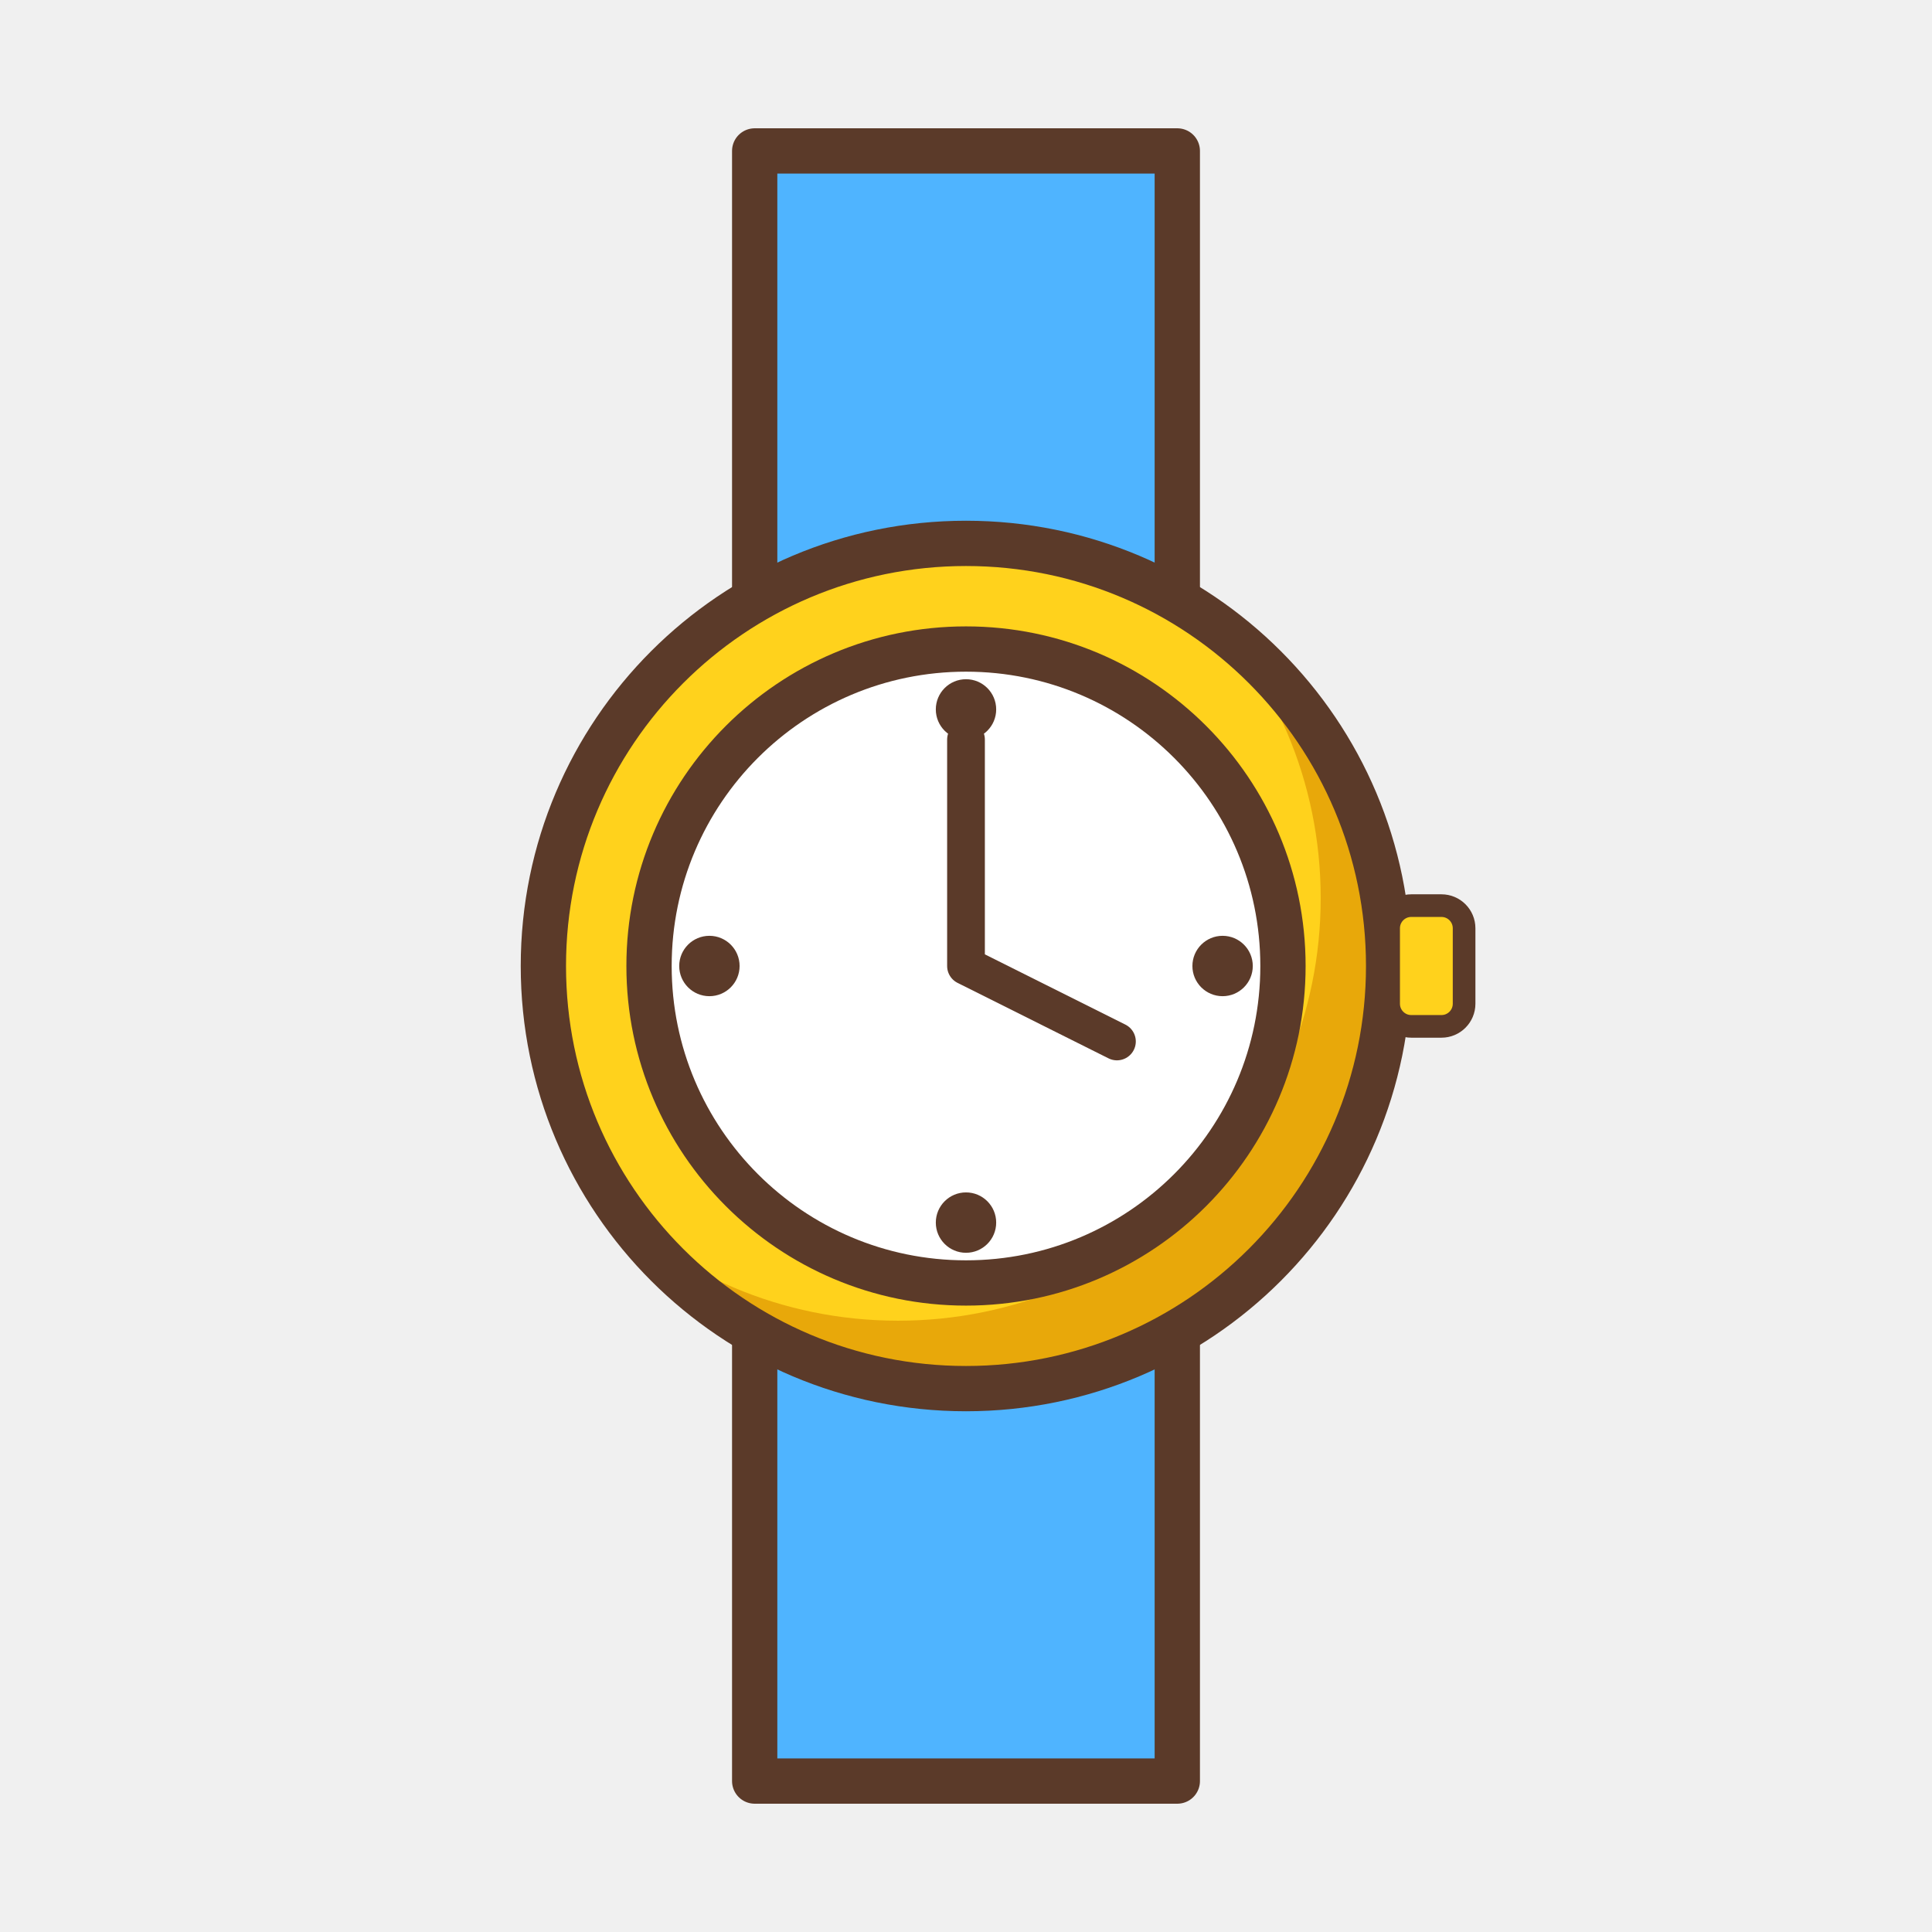
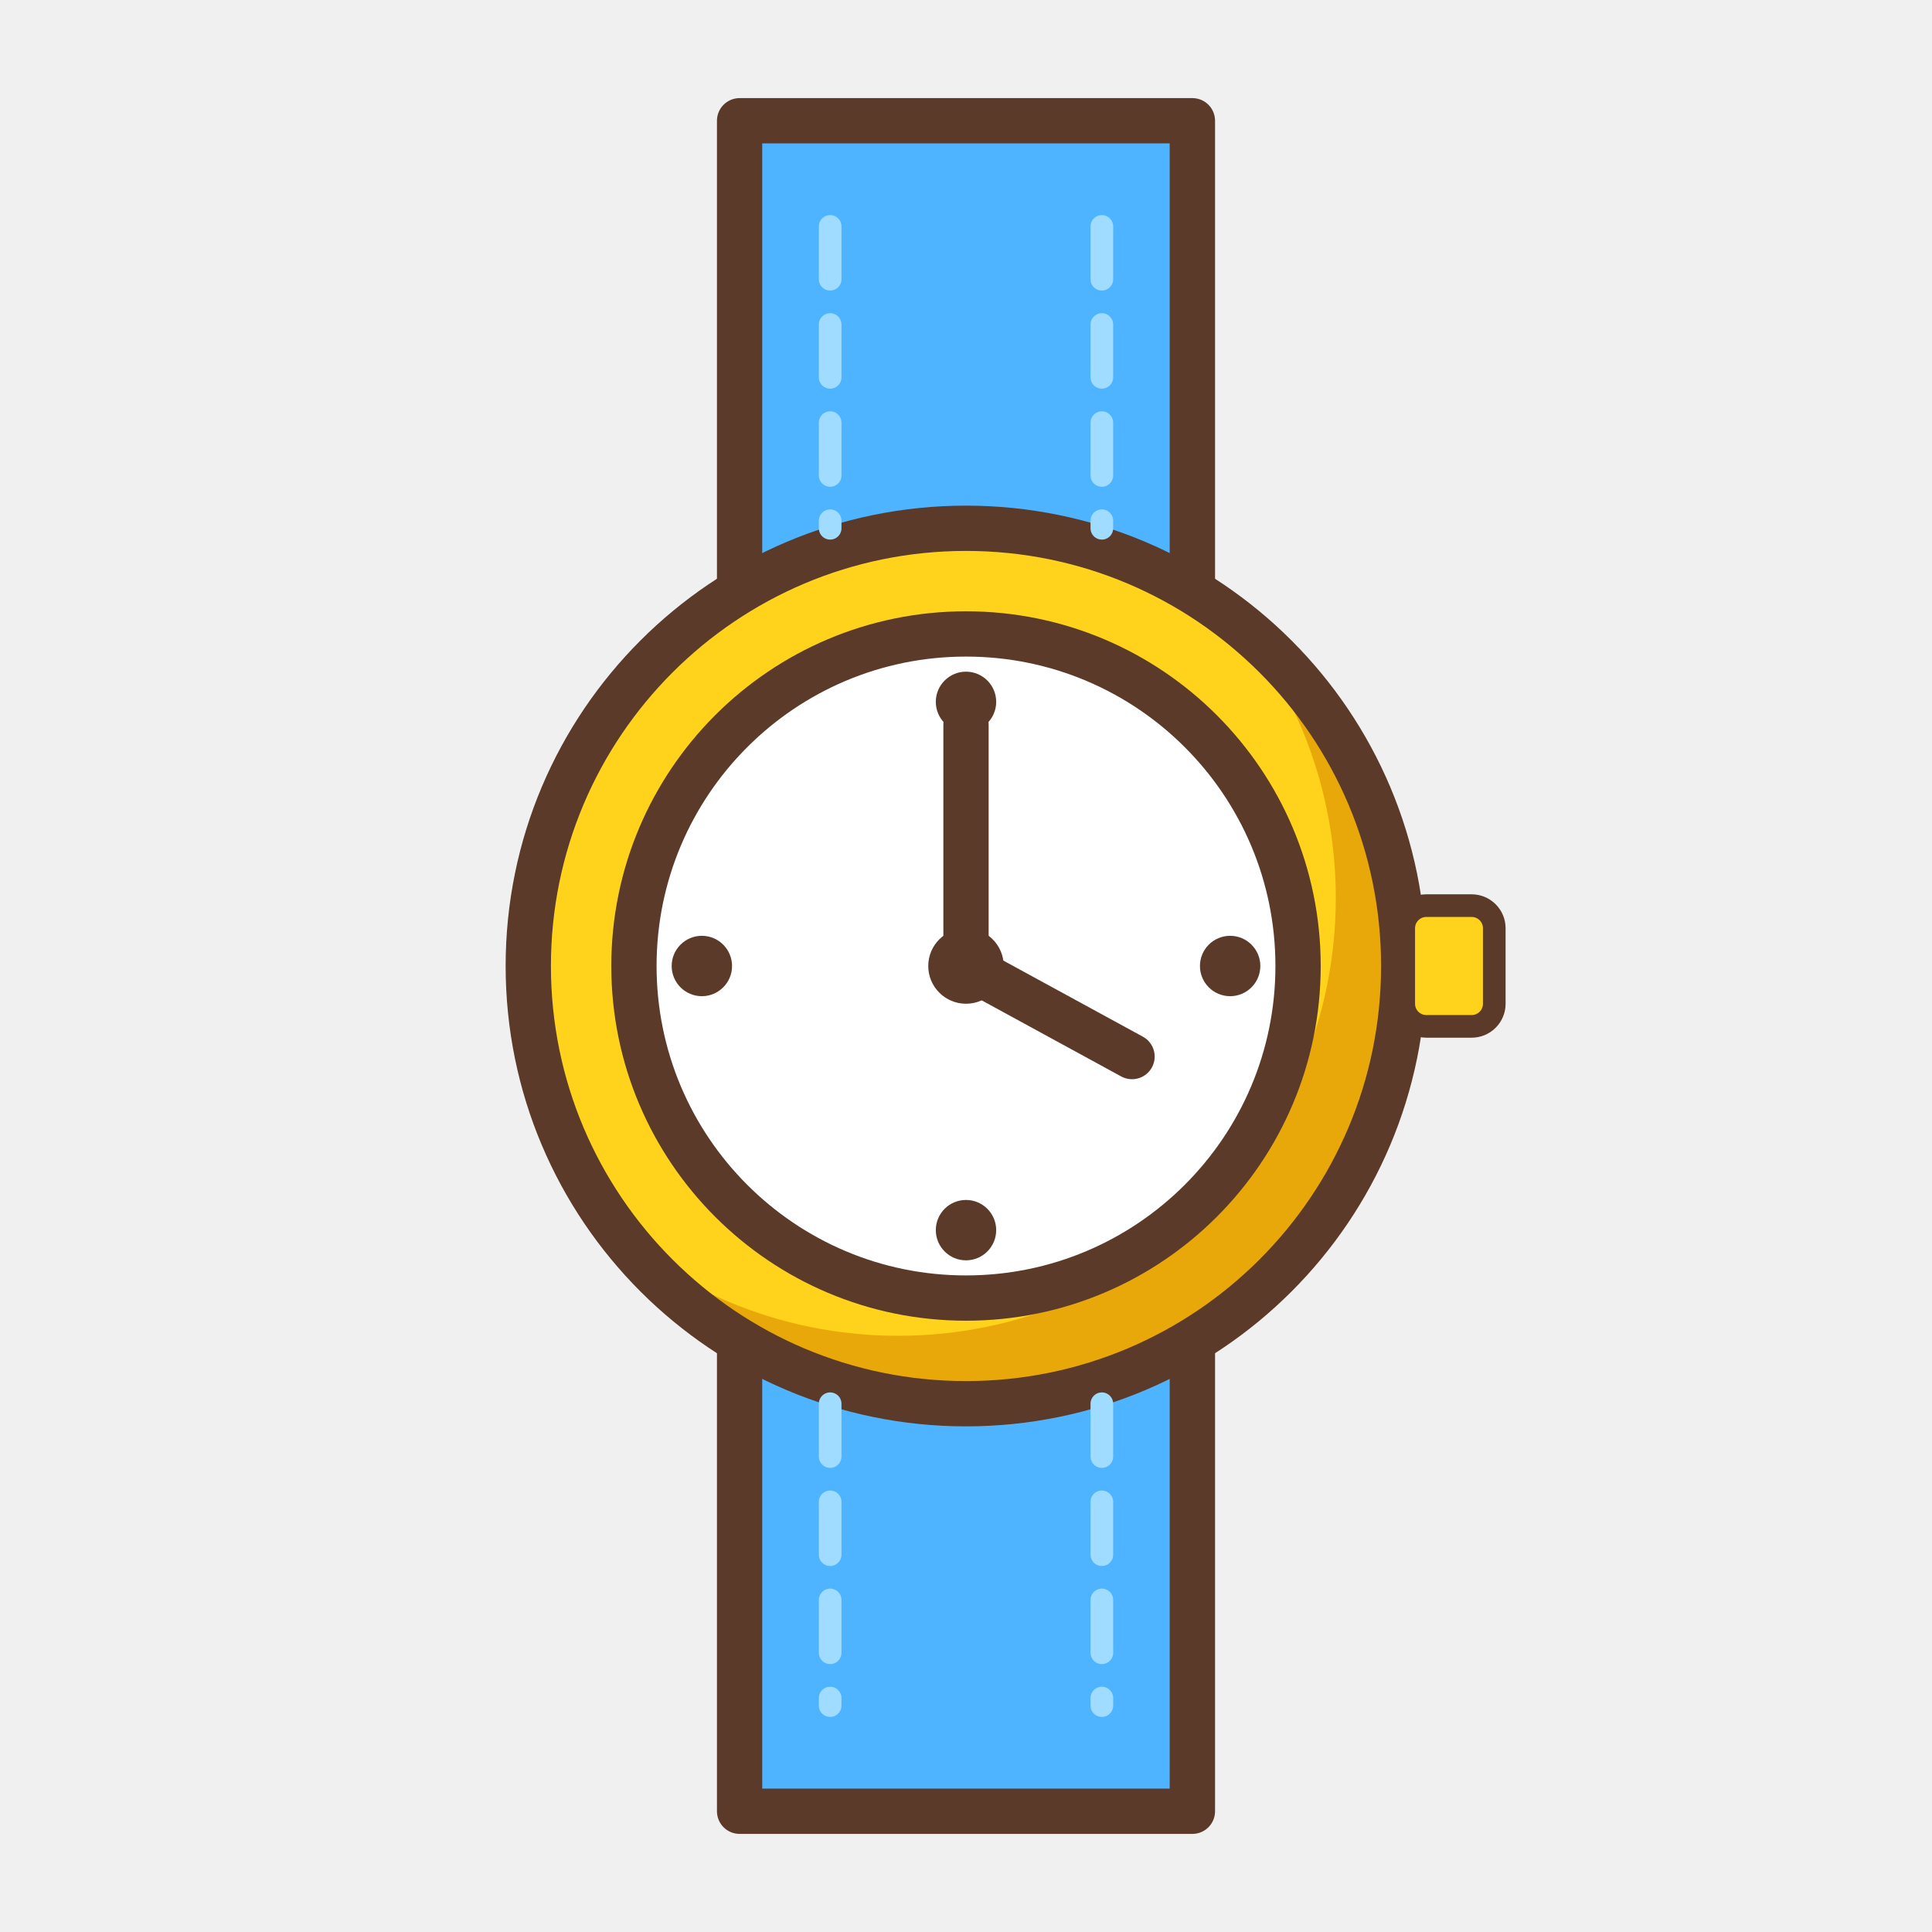
<svg xmlns="http://www.w3.org/2000/svg" viewBox="0 0 256 256">
  <g stroke="#5b3a29" stroke-width="6" stroke-linejoin="round" stroke-linecap="round">
    <defs>
-       <path id="s44" d="M100 20h56v60h-56zM100 176h56v60h-56z" />
-       <clipPath id="cs44">
-         <use href="#s44" />
+       <path id="s94" d="M98 16h60v66H98zM98 174h60v66H98z" />
+       <clipPath id="cs94">
+         <use href="#s94" />
      </clipPath>
    </defs>
-     <use href="#s44" fill="#2a8ad8" stroke="none" />
-     <g clip-path="url(#cs44)">
-       <use href="#s44" fill="#4fb4ff" stroke="none" transform="translate(-3 0)" />
+     <use href="#s94" fill="#2a8ad8" stroke="none" />
+     <g clip-path="url(#cs94)">
+       <use href="#s94" fill="#4fb4ff" stroke="none" transform="translate(-3 0)" />
    </g>
-     <use href="#s44" fill="none" />
+     <use href="#s94" fill="none" />
    <defs>
-       <circle id="s45" cx="128" cy="128" r="56" />
-       <clipPath id="cs45">
-         <use href="#s45" />
+       <circle id="s95" cx="128" cy="128" r="58" />
+       <clipPath id="cs95">
+         <use href="#s95" />
      </clipPath>
    </defs>
-     <use href="#s45" fill="#e8a80a" stroke="none" />
-     <g clip-path="url(#cs45)">
-       <use href="#s45" fill="#ffd21c" stroke="none" transform="translate(-9 -9)" />
+     <use href="#s95" fill="#e8a80a" stroke="none" />
+     <g clip-path="url(#cs95)">
+       <use href="#s95" fill="#ffd21c" stroke="none" transform="translate(-9 -9)" />
    </g>
-     <use href="#s45" fill="none" />
+     <use href="#s95" fill="none" />
    <defs>
-       <circle id="s46" cx="128" cy="128" r="42" />
-       <clipPath id="cs46">
-         <use href="#s46" />
+       <circle id="s96" cx="128" cy="128" r="44" />
+       <clipPath id="cs96">
+         <use href="#s96" />
      </clipPath>
    </defs>
-     <use href="#s46" fill="#e0e4ee" stroke="none" />
-     <g clip-path="url(#cs46)">
-       <use href="#s46" fill="#ffffff" stroke="none" transform="translate(0 0)" />
+     <use href="#s96" fill="#e0e4ee" stroke="none" />
+     <g clip-path="url(#cs96)">
+       <use href="#s96" fill="#ffffff" stroke="none" transform="translate(0 0)" />
    </g>
-     <use href="#s46" fill="none" />
+     <use href="#s96" fill="none" />
  </g>
-   <path d="M128 128V98M128 128l20 10" stroke="#5b3a29" stroke-width="5" stroke-linecap="round" />
-   <circle cx="128.0" cy="94.0" r="4" fill="#5b3a29" />
-   <circle cx="162.0" cy="128.0" r="4" fill="#5b3a29" />
-   <circle cx="128.0" cy="162.0" r="4" fill="#5b3a29" />
-   <circle cx="94.0" cy="128.0" r="4" fill="#5b3a29" />
-   <rect x="184" y="120" width="10" height="16" rx="3" fill="#ffd21c" stroke="#5b3a29" stroke-width="3" />
+   <path d="M128 128V96M128 128l22 12" stroke="#5b3a29" stroke-width="6" stroke-linecap="round" />
+   <circle cx="128" cy="128" r="5" fill="#5b3a29" />
+   <circle cx="128.0" cy="93.0" r="4" fill="#5b3a29" />
+   <circle cx="163.0" cy="128.0" r="4" fill="#5b3a29" />
+   <circle cx="128.0" cy="163.0" r="4" fill="#5b3a29" />
+   <circle cx="93.0" cy="128.0" r="4" fill="#5b3a29" />
+   <rect x="186" y="120" width="12" height="16" rx="3" fill="#ffd21c" stroke="#5b3a29" stroke-width="3" />
+   <path d="M110 30v40M146 30v40M110 186v40M146 186v40" stroke="#9fdcff" stroke-width="3" stroke-dasharray="7 6" fill="none" stroke-linecap="round" />
</svg>
